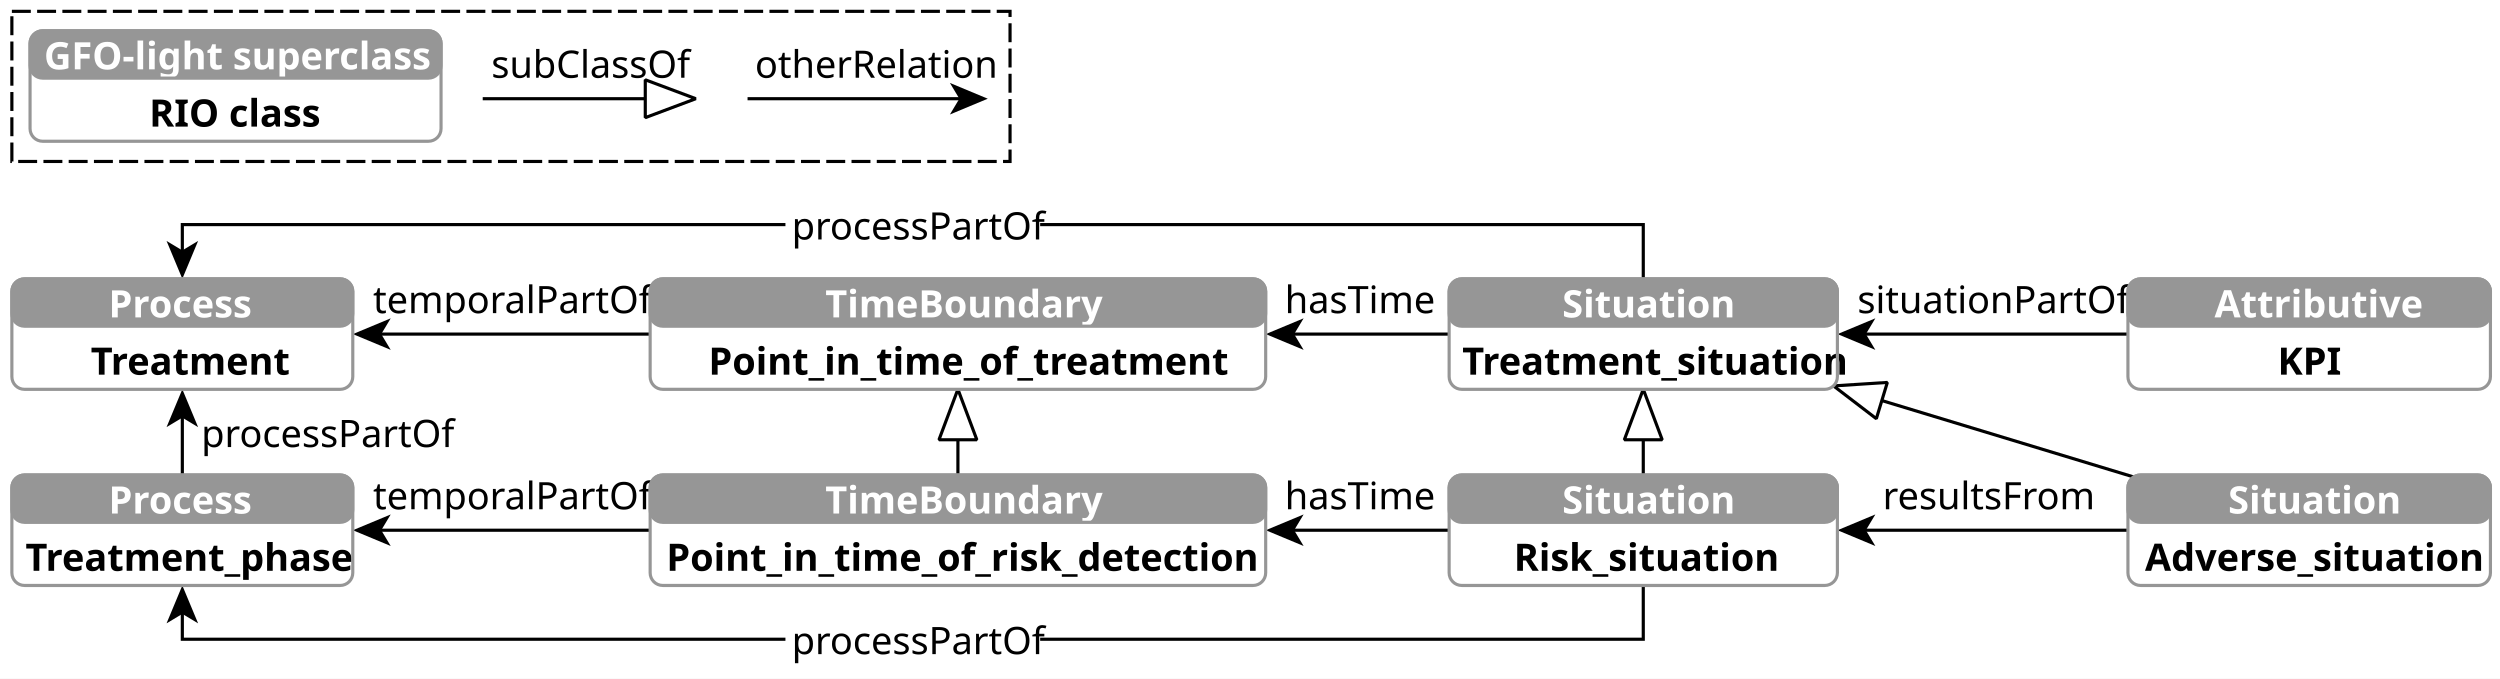
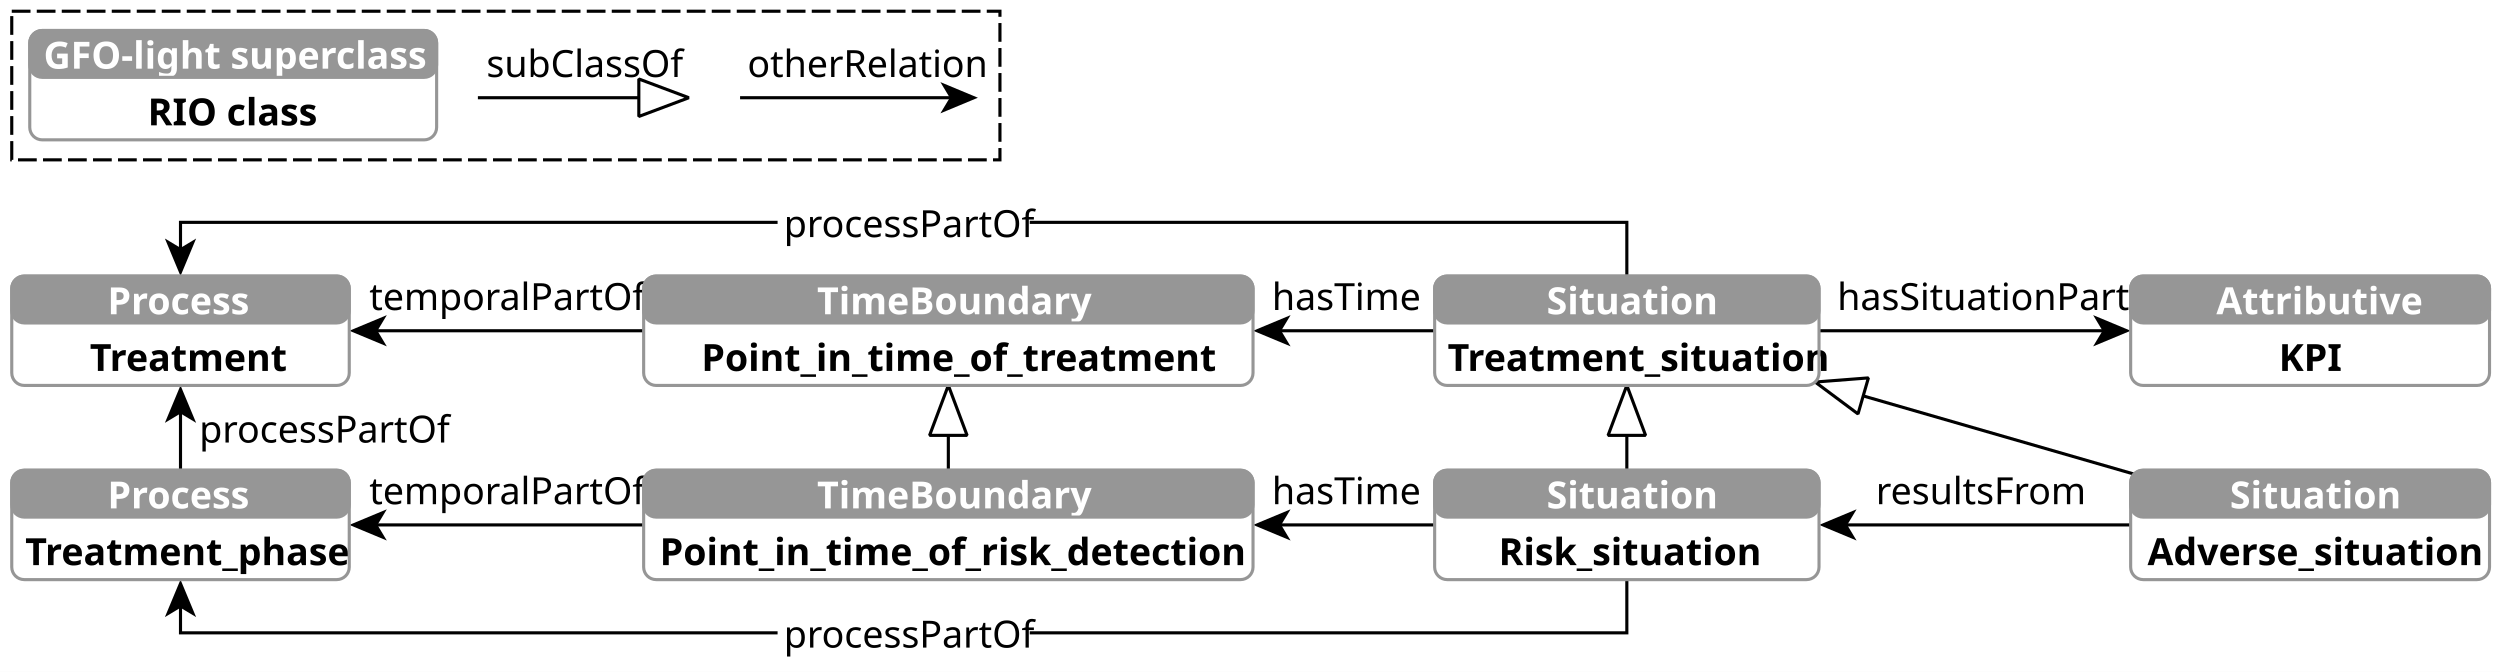
- <svg xmlns="http://www.w3.org/2000/svg" fill-opacity="1" color-rendering="auto" color-interpolation="auto" text-rendering="auto" stroke="black" stroke-linecap="square" width="1584" stroke-miterlimit="10" shape-rendering="auto" stroke-opacity="1" fill="black" stroke-dasharray="none" font-weight="normal" stroke-width="1" height="430" font-family="'Dialog'" font-style="normal" stroke-linejoin="miter" font-size="12px" stroke-dashoffset="0" image-rendering="auto">
+ <svg xmlns="http://www.w3.org/2000/svg" fill-opacity="1" color-rendering="auto" color-interpolation="auto" text-rendering="auto" stroke="black" stroke-linecap="square" width="1600" stroke-miterlimit="10" shape-rendering="auto" stroke-opacity="1" fill="black" stroke-dasharray="none" font-weight="normal" stroke-width="1" height="430" font-family="'Dialog'" font-style="normal" stroke-linejoin="miter" font-size="12px" stroke-dashoffset="0" image-rendering="auto">
  <defs id="genericDefs" />
  <g>
    <defs id="defs1">
      <clipPath clipPathUnits="userSpaceOnUse" id="clipPath1">
-         <path d="M0 0 L1584 0 L1584 430 L0 430 L0 0 Z" />
+         <path d="M0 0 L1600 0 L1600 430 L0 430 L0 0 Z" />
      </clipPath>
      <clipPath clipPathUnits="userSpaceOnUse" id="clipPath2">
-         <path d="M559 467 L1351 467 L1351 682 L559 682 L559 467 Z" />
+         <path d="M559 467 L1359 467 L1359 682 L559 682 L559 467 Z" />
      </clipPath>
    </defs>
    <g fill="white" text-rendering="geometricPrecision" shape-rendering="geometricPrecision" transform="scale(2,2) translate(-559,-467)" stroke="white">
-       <rect x="559" width="792" height="215" y="467" clip-path="url(#clipPath2)" stroke="none" />
+       <rect x="559" width="800" height="215" y="467" clip-path="url(#clipPath2)" stroke="none" />
    </g>
    <g text-rendering="geometricPrecision" stroke-miterlimit="1.45" shape-rendering="geometricPrecision" transform="matrix(2,0,0,2,-1118,-934)" stroke-linecap="butt">
      <path fill="none" d="M1079.588 652.478 L1079.588 669.509 L616.761 669.509 L616.761 660.478" clip-path="url(#clipPath2)" />
      <path d="M616.761 652.478 L611.761 664.478 L616.761 661.478 L621.761 664.478 Z" clip-path="url(#clipPath2)" stroke="none" />
      <rect x="807.828" y="660.159" clip-path="url(#clipPath2)" fill="white" width="80.693" height="18.701" stroke="none" />
      <text x="809.828" xml:space="preserve" y="674.223" clip-path="url(#clipPath2)" font-family="sans-serif" stroke="none">processPartOf</text>
      <path fill="none" d="M764.959 634.974 L678.78 634.974" clip-path="url(#clipPath2)" />
      <path d="M670.78 634.974 L682.78 639.974 L679.78 634.974 L682.78 629.974 Z" clip-path="url(#clipPath2)" stroke="none" />
      <text x="677.183" xml:space="preserve" y="628.337" clip-path="url(#clipPath2)" font-family="sans-serif" stroke="none">temporalPartOf</text>
      <path fill="none" d="M616.761 617.469 L616.761 598.317" clip-path="url(#clipPath2)" />
      <path d="M616.761 590.317 L611.761 602.317 L616.761 599.317 L621.761 602.317 Z" clip-path="url(#clipPath2)" stroke="none" />
      <text x="622.761" xml:space="preserve" y="608.621" clip-path="url(#clipPath2)" font-family="sans-serif" stroke="none">processPartOf</text>
      <path fill="none" d="M764.959 572.841 L678.78 572.841" clip-path="url(#clipPath2)" />
      <path d="M670.78 572.841 L682.78 577.841 L679.78 572.841 L682.78 567.841 Z" clip-path="url(#clipPath2)" stroke="none" />
      <text x="677.183" xml:space="preserve" y="566.204" clip-path="url(#clipPath2)" font-family="sans-serif" stroke="none">temporalPartOf</text>
      <path fill="none" d="M1079.588 555.327 L1079.588 538.152 L616.761 538.152 L616.761 547.327" clip-path="url(#clipPath2)" />
      <path d="M616.761 555.327 L621.761 543.327 L616.761 546.327 L611.761 543.327 Z" clip-path="url(#clipPath2)" stroke="none" />
      <rect x="807.828" y="528.801" clip-path="url(#clipPath2)" fill="white" width="80.693" height="18.701" stroke="none" />
      <text x="809.828" xml:space="preserve" y="542.866" clip-path="url(#clipPath2)" font-family="sans-serif" stroke="none">processPartOf</text>
      <path fill="none" d="M862.467 617.469 L862.467 605.317" clip-path="url(#clipPath2)" />
      <path fill="white" d="M862.467 590.317 L856.467 606.317 L868.467 606.317 Z" clip-path="url(#clipPath2)" stroke="none" />
      <path fill="none" d="M862.467 590.317 L856.467 606.317 L868.467 606.317 Z" clip-path="url(#clipPath2)" />
      <path fill="none" d="M1018.072 572.841 L967.986 572.841" clip-path="url(#clipPath2)" />
      <path d="M959.986 572.841 L971.986 577.841 L968.986 572.841 L971.986 567.841 Z" clip-path="url(#clipPath2)" stroke="none" />
      <text x="966.021" xml:space="preserve" y="566.204" clip-path="url(#clipPath2)" font-family="sans-serif" stroke="none">hasTime</text>
-       <path fill="none" d="M1149.11 634.974 L1233.159 634.974" clip-path="url(#clipPath2)" />
-       <path d="M1141.11 634.974 L1153.11 639.974 L1150.11 634.974 L1153.11 629.974 Z" clip-path="url(#clipPath2)" stroke="none" />
-       <text x="1155.438" xml:space="preserve" y="628.337" clip-path="url(#clipPath2)" font-family="sans-serif" stroke="none">resultsFrom</text>
+       <path fill="none" d="M1149.107 634.974 L1240.804 634.974" clip-path="url(#clipPath2)" />
+       <path d="M1141.107 634.974 L1153.107 639.974 L1150.107 634.974 L1153.107 629.974 Z" clip-path="url(#clipPath2)" stroke="none" />
+       <text x="1159.278" xml:space="preserve" y="628.337" clip-path="url(#clipPath2)" font-family="sans-serif" stroke="none">resultsFrom</text>
      <path fill="none" d="M1079.588 617.469 L1079.588 605.317" clip-path="url(#clipPath2)" />
      <path fill="white" d="M1079.588 590.317 L1073.588 606.317 L1085.588 606.317 Z" clip-path="url(#clipPath2)" stroke="none" />
      <path fill="none" d="M1079.588 590.317 L1073.588 606.317 L1085.588 606.317 Z" clip-path="url(#clipPath2)" />
-       <path fill="none" d="M1234.958 618.108 L1154.209 593.609" clip-path="url(#clipPath2)" />
-       <path fill="white" d="M1139.855 589.254 L1153.424 599.641 L1156.908 588.157 Z" clip-path="url(#clipPath2)" stroke="none" />
-       <path fill="none" d="M1139.855 589.254 L1153.424 599.641 L1156.908 588.157 Z" clip-path="url(#clipPath2)" />
-       <path fill="none" d="M1149.11 572.841 L1233.159 572.841" clip-path="url(#clipPath2)" />
-       <path d="M1141.11 572.841 L1153.11 577.841 L1150.11 572.841 L1153.11 567.841 Z" clip-path="url(#clipPath2)" stroke="none" />
-       <text x="1147.423" xml:space="preserve" y="566.204" clip-path="url(#clipPath2)" font-family="sans-serif" stroke="none">situationPartOf</text>
+       <path fill="none" d="M1241.893 618.711 L1154.266 593.414" clip-path="url(#clipPath2)" />
+       <path fill="white" d="M1139.855 589.254 L1153.563 599.456 L1156.891 587.927 Z" clip-path="url(#clipPath2)" stroke="none" />
+       <path fill="none" d="M1139.855 589.254 L1153.563 599.456 L1156.891 587.927 Z" clip-path="url(#clipPath2)" />
+       <path fill="none" d="M1141.107 572.841 L1232.804 572.841" clip-path="url(#clipPath2)" />
+       <path d="M1240.804 572.841 L1228.804 567.841 L1231.804 572.841 L1228.804 577.841 Z" clip-path="url(#clipPath2)" stroke="none" />
+       <text x="1146.921" xml:space="preserve" y="566.204" clip-path="url(#clipPath2)" font-family="sans-serif" stroke="none">hasSituationPart</text>
      <path fill="none" d="M1018.072 634.974 L967.986 634.974" clip-path="url(#clipPath2)" />
      <path d="M959.986 634.974 L971.986 639.974 L968.986 634.974 L971.986 629.974 Z" clip-path="url(#clipPath2)" stroke="none" />
      <text x="966.021" xml:space="preserve" y="628.337" clip-path="url(#clipPath2)" font-family="sans-serif" stroke="none">hasTime</text>
      <path fill="none" d="M711.925 498.272 L764.424 498.272" clip-path="url(#clipPath2)" />
      <path fill="white" d="M779.424 498.272 L763.424 492.272 L763.424 504.272 Z" clip-path="url(#clipPath2)" stroke="none" />
      <path fill="none" d="M779.424 498.272 L763.424 492.272 L763.424 504.272 Z" clip-path="url(#clipPath2)" />
      <text x="714.657" xml:space="preserve" y="491.635" clip-path="url(#clipPath2)" font-family="sans-serif" stroke="none">subClassOf</text>
      <path fill="none" d="M795.824 498.272 L863.925 498.272" clip-path="url(#clipPath2)" />
      <path d="M871.925 498.272 L859.925 493.272 L862.925 498.272 L859.925 503.272 Z" clip-path="url(#clipPath2)" stroke="none" />
      <text x="798.178" xml:space="preserve" y="491.635" clip-path="url(#clipPath2)" font-family="sans-serif" stroke="none">otherRelation</text>
    </g>
    <g fill="rgb(150,150,150)" text-rendering="geometricPrecision" shape-rendering="geometricPrecision" transform="matrix(2,0,0,2,-1118,-934)" stroke="rgb(150,150,150)">
      <rect x="562.761" y="617.474" clip-path="url(#clipPath2)" width="108" rx="4" ry="4" height="15" stroke="none" />
    </g>
    <g stroke-linecap="butt" transform="matrix(2,0,0,2,-1118,-934)" fill="white" text-rendering="geometricPrecision" font-family="sans-serif" shape-rendering="geometricPrecision" stroke="white" font-weight="bold" stroke-miterlimit="1.45">
      <text x="593.412" xml:space="preserve" y="629.688" clip-path="url(#clipPath2)" stroke="none">Process</text>
    </g>
    <g stroke-linecap="butt" transform="matrix(2,0,0,2,-1118,-934)" fill="rgb(150,150,150)" text-rendering="geometricPrecision" shape-rendering="geometricPrecision" stroke="rgb(150,150,150)" stroke-miterlimit="1.45">
      <rect x="562.761" y="617.474" clip-path="url(#clipPath2)" fill="none" width="108" rx="4" ry="4" height="15" />
      <rect stroke-linecap="square" x="1018.088" y="617.474" clip-path="url(#clipPath2)" width="123" rx="4" ry="4" height="15" stroke="none" stroke-miterlimit="10" />
    </g>
    <g stroke-linecap="butt" transform="matrix(2,0,0,2,-1118,-934)" fill="white" text-rendering="geometricPrecision" font-family="sans-serif" shape-rendering="geometricPrecision" stroke="white" font-weight="bold" stroke-miterlimit="1.45">
      <text x="1053.924" xml:space="preserve" y="629.688" clip-path="url(#clipPath2)" stroke="none">Situation</text>
    </g>
    <g stroke-linecap="butt" transform="matrix(2,0,0,2,-1118,-934)" fill="rgb(150,150,150)" text-rendering="geometricPrecision" shape-rendering="geometricPrecision" stroke="rgb(150,150,150)" stroke-miterlimit="1.45">
      <rect x="1018.088" y="617.474" clip-path="url(#clipPath2)" fill="none" width="123" rx="4" ry="4" height="15" />
    </g>
    <g stroke-linecap="butt" transform="matrix(2,0,0,2,-1118,-934)" text-rendering="geometricPrecision" font-family="sans-serif" shape-rendering="geometricPrecision" font-weight="bold" stroke-miterlimit="1.45">
      <text x="567.077" xml:space="preserve" y="647.837" clip-path="url(#clipPath2)" stroke="none">Treatment_phase</text>
    </g>
    <g stroke-linecap="butt" transform="matrix(2,0,0,2,-1118,-934)" fill="rgb(150,150,150)" text-rendering="geometricPrecision" shape-rendering="geometricPrecision" stroke="rgb(150,150,150)" stroke-miterlimit="1.45">
      <rect x="562.761" y="617.474" clip-path="url(#clipPath2)" fill="none" width="108" rx="4" ry="4" height="35" />
    </g>
    <g stroke-linecap="butt" transform="matrix(2,0,0,2,-1118,-934)" text-rendering="geometricPrecision" font-family="sans-serif" shape-rendering="geometricPrecision" font-weight="bold" stroke-miterlimit="1.45">
      <text x="587.755" xml:space="preserve" y="585.704" clip-path="url(#clipPath2)" stroke="none">Treatment</text>
    </g>
    <g stroke-linecap="butt" transform="matrix(2,0,0,2,-1118,-934)" fill="rgb(150,150,150)" text-rendering="geometricPrecision" shape-rendering="geometricPrecision" stroke="rgb(150,150,150)" stroke-miterlimit="1.45">
      <rect x="562.761" y="555.341" clip-path="url(#clipPath2)" fill="none" width="108" rx="4" ry="4" height="35" />
    </g>
    <g stroke-linecap="butt" transform="matrix(2,0,0,2,-1118,-934)" text-rendering="geometricPrecision" font-family="sans-serif" shape-rendering="geometricPrecision" font-weight="bold" stroke-miterlimit="1.45">
      <text x="783.451" xml:space="preserve" y="585.704" clip-path="url(#clipPath2)" stroke="none">Point_in_time_of_treatment</text>
    </g>
    <g stroke-linecap="butt" transform="matrix(2,0,0,2,-1118,-934)" fill="rgb(150,150,150)" text-rendering="geometricPrecision" shape-rendering="geometricPrecision" stroke="rgb(150,150,150)" stroke-miterlimit="1.45">
      <rect x="764.967" y="555.341" clip-path="url(#clipPath2)" fill="none" width="195" rx="4" ry="4" height="35" />
-       <rect stroke-linecap="square" x="1233.129" y="555.341" clip-path="url(#clipPath2)" width="114.84" rx="4" ry="4" height="15" stroke="none" stroke-miterlimit="10" />
+       <rect stroke-linecap="square" x="1240.809" y="555.341" clip-path="url(#clipPath2)" width="114.84" rx="4" ry="4" height="15" stroke="none" stroke-miterlimit="10" />
    </g>
    <g stroke-linecap="butt" transform="matrix(2,0,0,2,-1118,-934)" fill="white" text-rendering="geometricPrecision" font-family="sans-serif" shape-rendering="geometricPrecision" stroke="white" font-weight="bold" stroke-miterlimit="1.45">
-       <text x="1260.549" xml:space="preserve" y="567.555" clip-path="url(#clipPath2)" stroke="none">Attributive</text>
+       <text x="1268.229" xml:space="preserve" y="567.555" clip-path="url(#clipPath2)" stroke="none">Attributive</text>
    </g>
    <g stroke-linecap="butt" transform="matrix(2,0,0,2,-1118,-934)" fill="rgb(150,150,150)" text-rendering="geometricPrecision" shape-rendering="geometricPrecision" stroke="rgb(150,150,150)" stroke-miterlimit="1.45">
-       <rect x="1233.129" y="555.341" clip-path="url(#clipPath2)" fill="none" width="114.84" rx="4" ry="4" height="15" />
-       <rect stroke-linecap="square" x="1233.129" y="617.474" clip-path="url(#clipPath2)" width="114.84" rx="4" ry="4" height="15" stroke="none" stroke-miterlimit="10" />
+       <rect x="1240.809" y="555.341" clip-path="url(#clipPath2)" fill="none" width="114.84" rx="4" ry="4" height="15" />
+       <rect stroke-linecap="square" x="1240.809" y="617.474" clip-path="url(#clipPath2)" width="114.84" rx="4" ry="4" height="15" stroke="none" stroke-miterlimit="10" />
    </g>
    <g stroke-linecap="butt" transform="matrix(2,0,0,2,-1118,-934)" fill="white" text-rendering="geometricPrecision" font-family="sans-serif" shape-rendering="geometricPrecision" stroke="white" font-weight="bold" stroke-miterlimit="1.45">
-       <text x="1264.885" xml:space="preserve" y="629.688" clip-path="url(#clipPath2)" stroke="none">Situation</text>
+       <text x="1272.565" xml:space="preserve" y="629.688" clip-path="url(#clipPath2)" stroke="none">Situation</text>
    </g>
    <g stroke-linecap="butt" transform="matrix(2,0,0,2,-1118,-934)" fill="rgb(150,150,150)" text-rendering="geometricPrecision" shape-rendering="geometricPrecision" stroke="rgb(150,150,150)" stroke-miterlimit="1.45">
-       <rect x="1233.129" y="617.474" clip-path="url(#clipPath2)" fill="none" width="114.84" rx="4" ry="4" height="15" />
+       <rect x="1240.809" y="617.474" clip-path="url(#clipPath2)" fill="none" width="114.84" rx="4" ry="4" height="15" />
    </g>
    <g stroke-linecap="butt" transform="matrix(2,0,0,2,-1118,-934)" text-rendering="geometricPrecision" font-family="sans-serif" shape-rendering="geometricPrecision" font-weight="bold" stroke-miterlimit="1.45">
-       <text x="1238.532" xml:space="preserve" y="647.837" clip-path="url(#clipPath2)" stroke="none">Adverse_situation</text>
+       <text x="1246.212" xml:space="preserve" y="647.837" clip-path="url(#clipPath2)" stroke="none">Adverse_situation</text>
    </g>
    <g stroke-linecap="butt" transform="matrix(2,0,0,2,-1118,-934)" fill="rgb(150,150,150)" text-rendering="geometricPrecision" shape-rendering="geometricPrecision" stroke="rgb(150,150,150)" stroke-miterlimit="1.45">
-       <rect x="1233.129" y="617.474" clip-path="url(#clipPath2)" fill="none" width="114.84" rx="4" ry="4" height="35" />
+       <rect x="1240.809" y="617.474" clip-path="url(#clipPath2)" fill="none" width="114.84" rx="4" ry="4" height="35" />
    </g>
    <g stroke-linecap="butt" transform="matrix(2,0,0,2,-1118,-934)" text-rendering="geometricPrecision" font-family="sans-serif" shape-rendering="geometricPrecision" font-weight="bold" stroke-miterlimit="1.45">
      <text x="1022.245" xml:space="preserve" y="585.704" clip-path="url(#clipPath2)" stroke="none">Treatment_situation</text>
    </g>
    <g stroke-linecap="butt" transform="matrix(2,0,0,2,-1118,-934)" fill="rgb(150,150,150)" text-rendering="geometricPrecision" shape-rendering="geometricPrecision" stroke="rgb(150,150,150)" stroke-miterlimit="1.45">
      <rect x="1018.088" y="555.341" clip-path="url(#clipPath2)" fill="none" width="123" rx="4" ry="4" height="35" />
    </g>
    <g stroke-linecap="butt" transform="matrix(2,0,0,2,-1118,-934)" text-rendering="geometricPrecision" font-family="sans-serif" shape-rendering="geometricPrecision" font-weight="bold" stroke-miterlimit="1.45">
      <text x="1038.578" xml:space="preserve" y="647.837" clip-path="url(#clipPath2)" stroke="none">Risk_situation</text>
    </g>
    <g stroke-linecap="butt" transform="matrix(2,0,0,2,-1118,-934)" fill="rgb(150,150,150)" text-rendering="geometricPrecision" shape-rendering="geometricPrecision" stroke="rgb(150,150,150)" stroke-miterlimit="1.45">
      <rect x="1018.088" y="617.474" clip-path="url(#clipPath2)" fill="none" width="123" rx="4" ry="4" height="35" />
    </g>
    <g stroke-linecap="butt" transform="matrix(2,0,0,2,-1118,-934)" text-rendering="geometricPrecision" font-family="sans-serif" shape-rendering="geometricPrecision" font-weight="bold" stroke-miterlimit="1.45">
-       <text x="1280.547" xml:space="preserve" y="585.704" clip-path="url(#clipPath2)" stroke="none">KPI</text>
+       <text x="1288.227" xml:space="preserve" y="585.704" clip-path="url(#clipPath2)" stroke="none">KPI</text>
    </g>
    <g stroke-linecap="butt" transform="matrix(2,0,0,2,-1118,-934)" fill="rgb(150,150,150)" text-rendering="geometricPrecision" shape-rendering="geometricPrecision" stroke="rgb(150,150,150)" stroke-miterlimit="1.45">
-       <rect x="1233.129" y="555.341" clip-path="url(#clipPath2)" fill="none" width="114.84" rx="4" ry="4" height="35" />
+       <rect x="1240.809" y="555.341" clip-path="url(#clipPath2)" fill="none" width="114.84" rx="4" ry="4" height="35" />
      <rect stroke-linecap="square" x="764.967" y="555.341" clip-path="url(#clipPath2)" width="195" rx="4" ry="4" height="15" stroke="none" stroke-miterlimit="10" />
    </g>
    <g stroke-linecap="butt" transform="matrix(2,0,0,2,-1118,-934)" fill="white" text-rendering="geometricPrecision" font-family="sans-serif" shape-rendering="geometricPrecision" stroke="white" font-weight="bold" stroke-miterlimit="1.45">
      <text x="820.462" xml:space="preserve" y="567.555" clip-path="url(#clipPath2)" stroke="none">TimeBoundary</text>
    </g>
    <g stroke-linecap="butt" transform="matrix(2,0,0,2,-1118,-934)" fill="rgb(150,150,150)" text-rendering="geometricPrecision" shape-rendering="geometricPrecision" stroke="rgb(150,150,150)" stroke-miterlimit="1.45">
      <rect x="764.967" y="555.341" clip-path="url(#clipPath2)" fill="none" width="195" rx="4" ry="4" height="15" />
    </g>
    <g stroke-linecap="butt" transform="matrix(2,0,0,2,-1118,-934)" text-rendering="geometricPrecision" font-family="sans-serif" shape-rendering="geometricPrecision" font-weight="bold" stroke-miterlimit="1.45">
      <text x="770.109" xml:space="preserve" y="647.837" clip-path="url(#clipPath2)" stroke="none">Point_in_time_of_risk_detection</text>
    </g>
    <g stroke-linecap="butt" transform="matrix(2,0,0,2,-1118,-934)" fill="rgb(150,150,150)" text-rendering="geometricPrecision" shape-rendering="geometricPrecision" stroke="rgb(150,150,150)" stroke-miterlimit="1.45">
      <rect x="764.967" y="617.474" clip-path="url(#clipPath2)" fill="none" width="195" rx="4" ry="4" height="35" />
      <rect stroke-linecap="square" x="562.761" y="555.341" clip-path="url(#clipPath2)" width="108" rx="4" ry="4" height="15" stroke="none" stroke-miterlimit="10" />
    </g>
    <g stroke-linecap="butt" transform="matrix(2,0,0,2,-1118,-934)" fill="white" text-rendering="geometricPrecision" font-family="sans-serif" shape-rendering="geometricPrecision" stroke="white" font-weight="bold" stroke-miterlimit="1.45">
      <text x="593.412" xml:space="preserve" y="567.555" clip-path="url(#clipPath2)" stroke="none">Process</text>
    </g>
    <g stroke-linecap="butt" transform="matrix(2,0,0,2,-1118,-934)" fill="rgb(150,150,150)" text-rendering="geometricPrecision" shape-rendering="geometricPrecision" stroke="rgb(150,150,150)" stroke-miterlimit="1.45">
      <rect x="562.761" y="555.341" clip-path="url(#clipPath2)" fill="none" width="108" rx="4" ry="4" height="15" />
      <rect stroke-linecap="square" x="764.967" y="617.474" clip-path="url(#clipPath2)" width="195" rx="4" ry="4" height="15" stroke="none" stroke-miterlimit="10" />
    </g>
    <g stroke-linecap="butt" transform="matrix(2,0,0,2,-1118,-934)" fill="white" text-rendering="geometricPrecision" font-family="sans-serif" shape-rendering="geometricPrecision" stroke="white" font-weight="bold" stroke-miterlimit="1.45">
      <text x="820.462" xml:space="preserve" y="629.688" clip-path="url(#clipPath2)" stroke="none">TimeBoundary</text>
    </g>
    <g stroke-linecap="butt" transform="matrix(2,0,0,2,-1118,-934)" fill="rgb(150,150,150)" text-rendering="geometricPrecision" shape-rendering="geometricPrecision" stroke="rgb(150,150,150)" stroke-miterlimit="1.45">
      <rect x="764.967" y="617.474" clip-path="url(#clipPath2)" fill="none" width="195" rx="4" ry="4" height="15" />
      <rect stroke-linecap="square" x="1018.088" y="555.341" clip-path="url(#clipPath2)" width="123" rx="4" ry="4" height="15" stroke="none" stroke-miterlimit="10" />
    </g>
    <g stroke-linecap="butt" transform="matrix(2,0,0,2,-1118,-934)" fill="white" text-rendering="geometricPrecision" font-family="sans-serif" shape-rendering="geometricPrecision" stroke="white" font-weight="bold" stroke-miterlimit="1.45">
      <text x="1053.924" xml:space="preserve" y="567.555" clip-path="url(#clipPath2)" stroke="none">Situation</text>
    </g>
    <g stroke-linecap="butt" transform="matrix(2,0,0,2,-1118,-934)" fill="rgb(150,150,150)" text-rendering="geometricPrecision" shape-rendering="geometricPrecision" stroke="rgb(150,150,150)" stroke-miterlimit="1.45">
      <rect x="1018.088" y="555.341" clip-path="url(#clipPath2)" fill="none" width="123" rx="4" ry="4" height="15" />
      <rect x="562.761" y="470.592" clip-path="url(#clipPath2)" fill="none" width="316.22" stroke-dasharray="6,2" height="47.56" stroke="black" />
    </g>
    <g fill="white" text-rendering="geometricPrecision" shape-rendering="geometricPrecision" transform="matrix(2,0,0,2,-1118,-934)" stroke="white">
      <rect x="568.521" y="476.752" clip-path="url(#clipPath2)" width="130.2" rx="4" ry="4" height="35" stroke="none" />
    </g>
    <g stroke-linecap="butt" transform="matrix(2,0,0,2,-1118,-934)" text-rendering="geometricPrecision" font-family="sans-serif" shape-rendering="geometricPrecision" font-weight="bold" stroke-miterlimit="1.45">
      <text x="606.273" xml:space="preserve" y="507.115" clip-path="url(#clipPath2)" stroke="none">RIO class</text>
    </g>
    <g stroke-linecap="butt" transform="matrix(2,0,0,2,-1118,-934)" fill="rgb(150,150,150)" text-rendering="geometricPrecision" shape-rendering="geometricPrecision" stroke="rgb(150,150,150)" stroke-miterlimit="1.45">
      <rect x="568.521" y="476.752" clip-path="url(#clipPath2)" fill="none" width="130.2" rx="4" ry="4" height="35" />
      <rect stroke-linecap="square" x="568.521" y="476.752" clip-path="url(#clipPath2)" width="130.2" rx="4" ry="4" height="15" stroke="none" stroke-miterlimit="10" />
    </g>
    <g stroke-linecap="butt" transform="matrix(2,0,0,2,-1118,-934)" fill="white" text-rendering="geometricPrecision" font-family="sans-serif" shape-rendering="geometricPrecision" stroke="white" font-weight="bold" stroke-miterlimit="1.45">
      <text x="572.942" xml:space="preserve" y="488.966" clip-path="url(#clipPath2)" stroke="none">GFO-light superclass</text>
    </g>
    <g stroke-linecap="butt" transform="matrix(2,0,0,2,-1118,-934)" fill="rgb(150,150,150)" text-rendering="geometricPrecision" shape-rendering="geometricPrecision" stroke="rgb(150,150,150)" stroke-miterlimit="1.45">
      <rect x="568.521" y="476.752" clip-path="url(#clipPath2)" fill="none" width="130.2" rx="4" ry="4" height="15" />
    </g>
  </g>
</svg>
